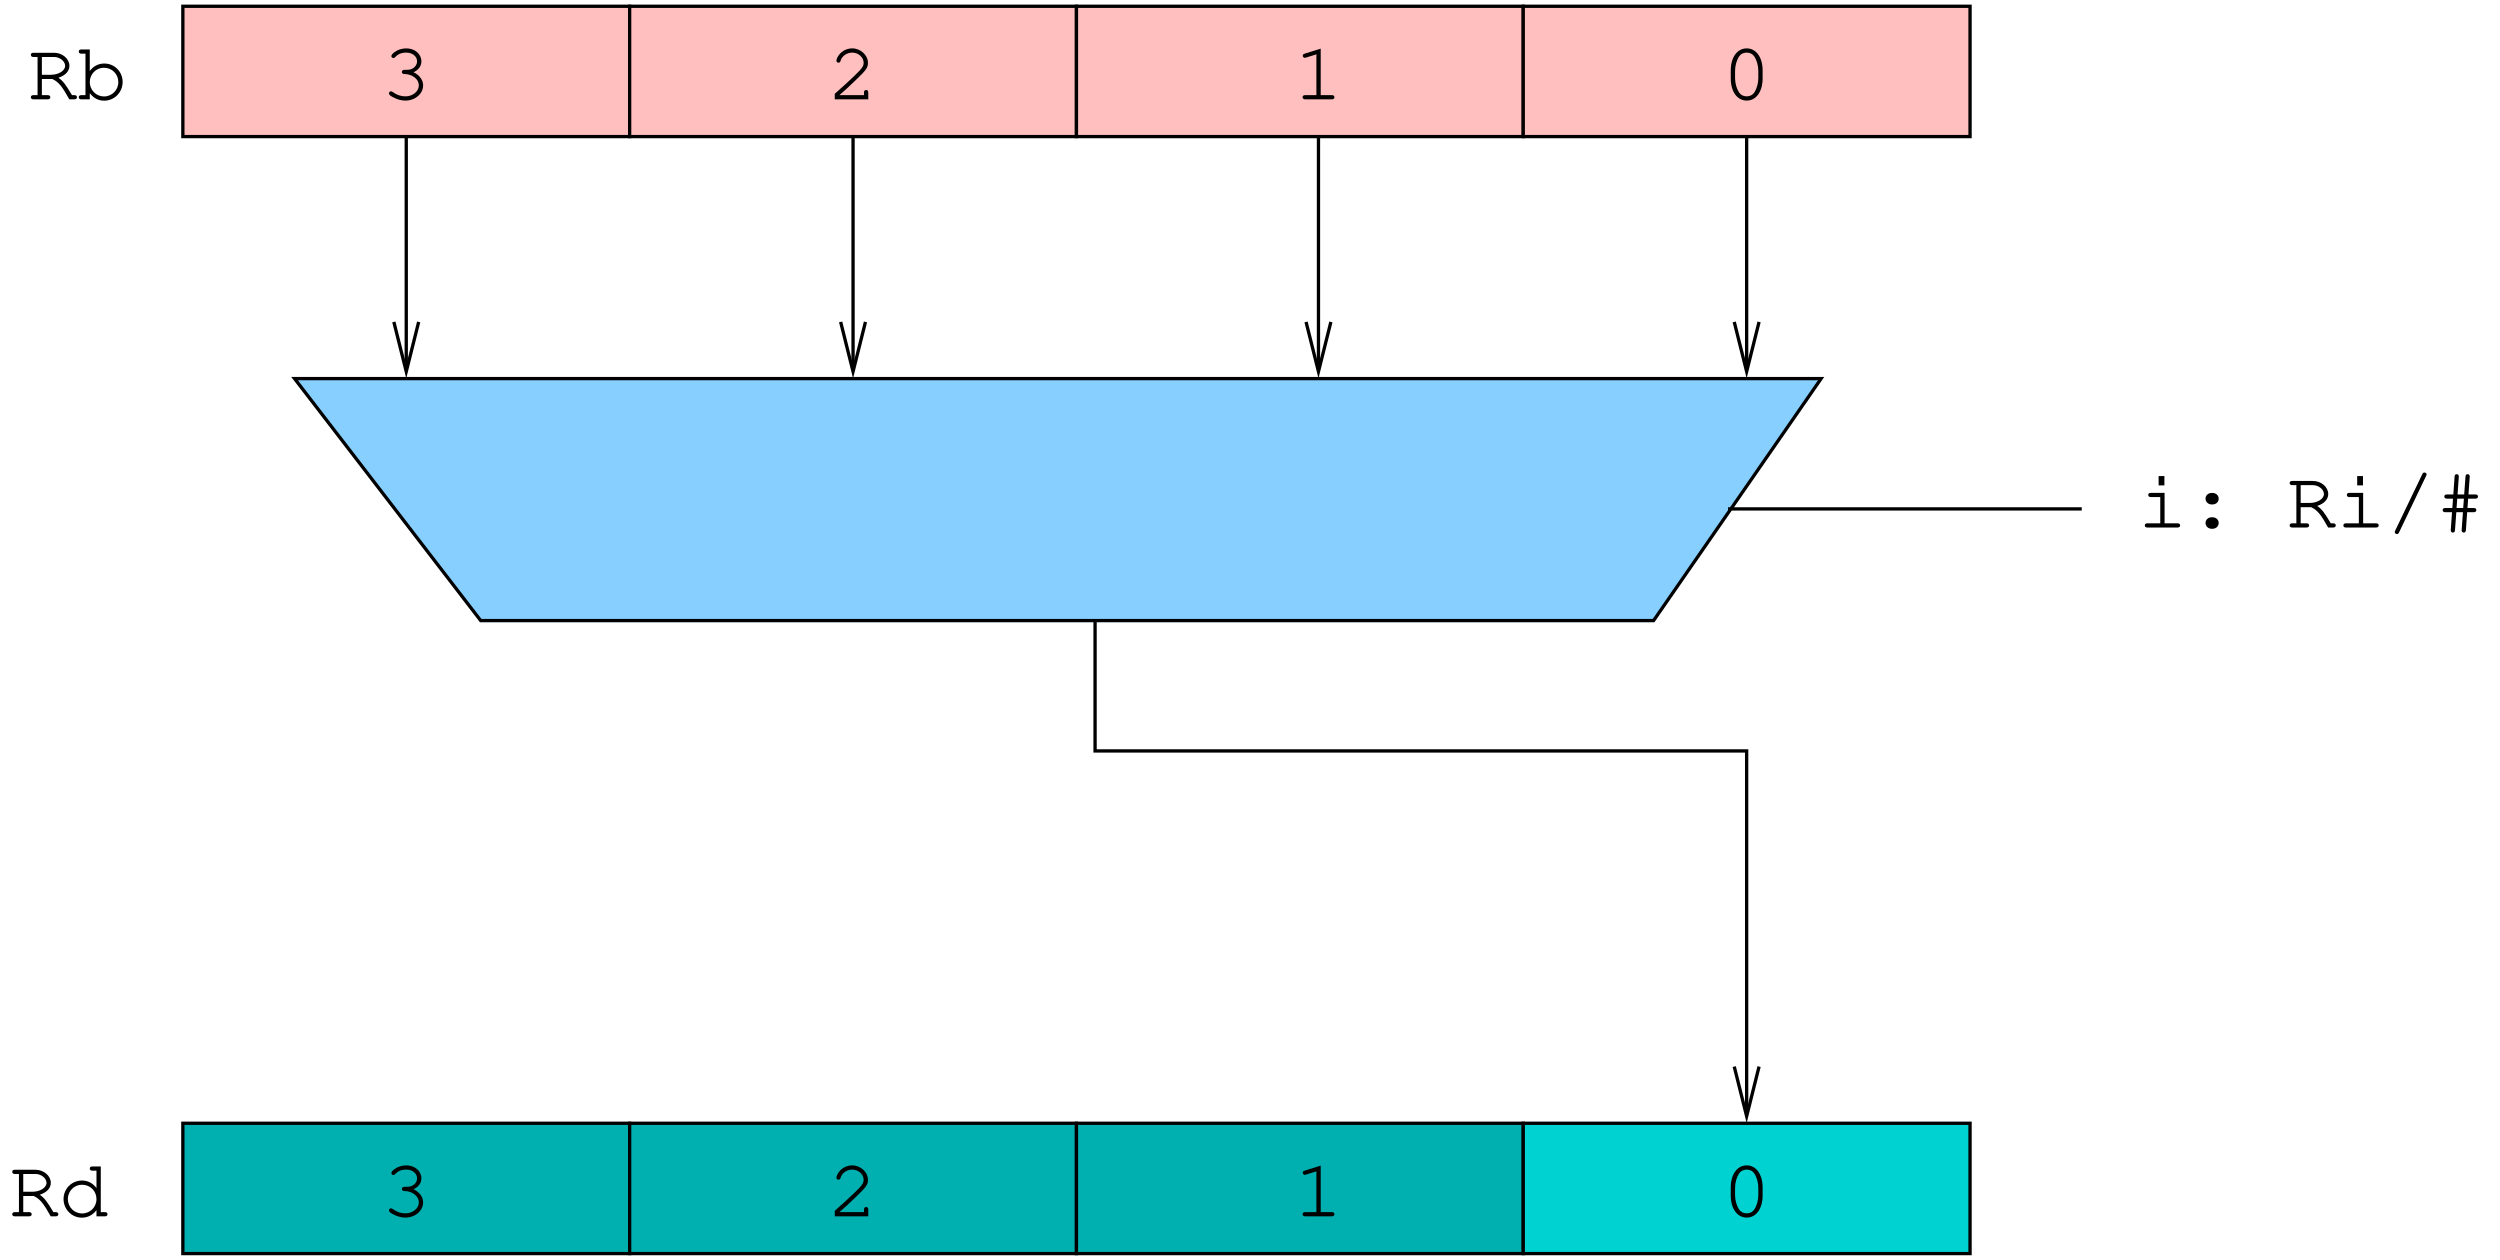
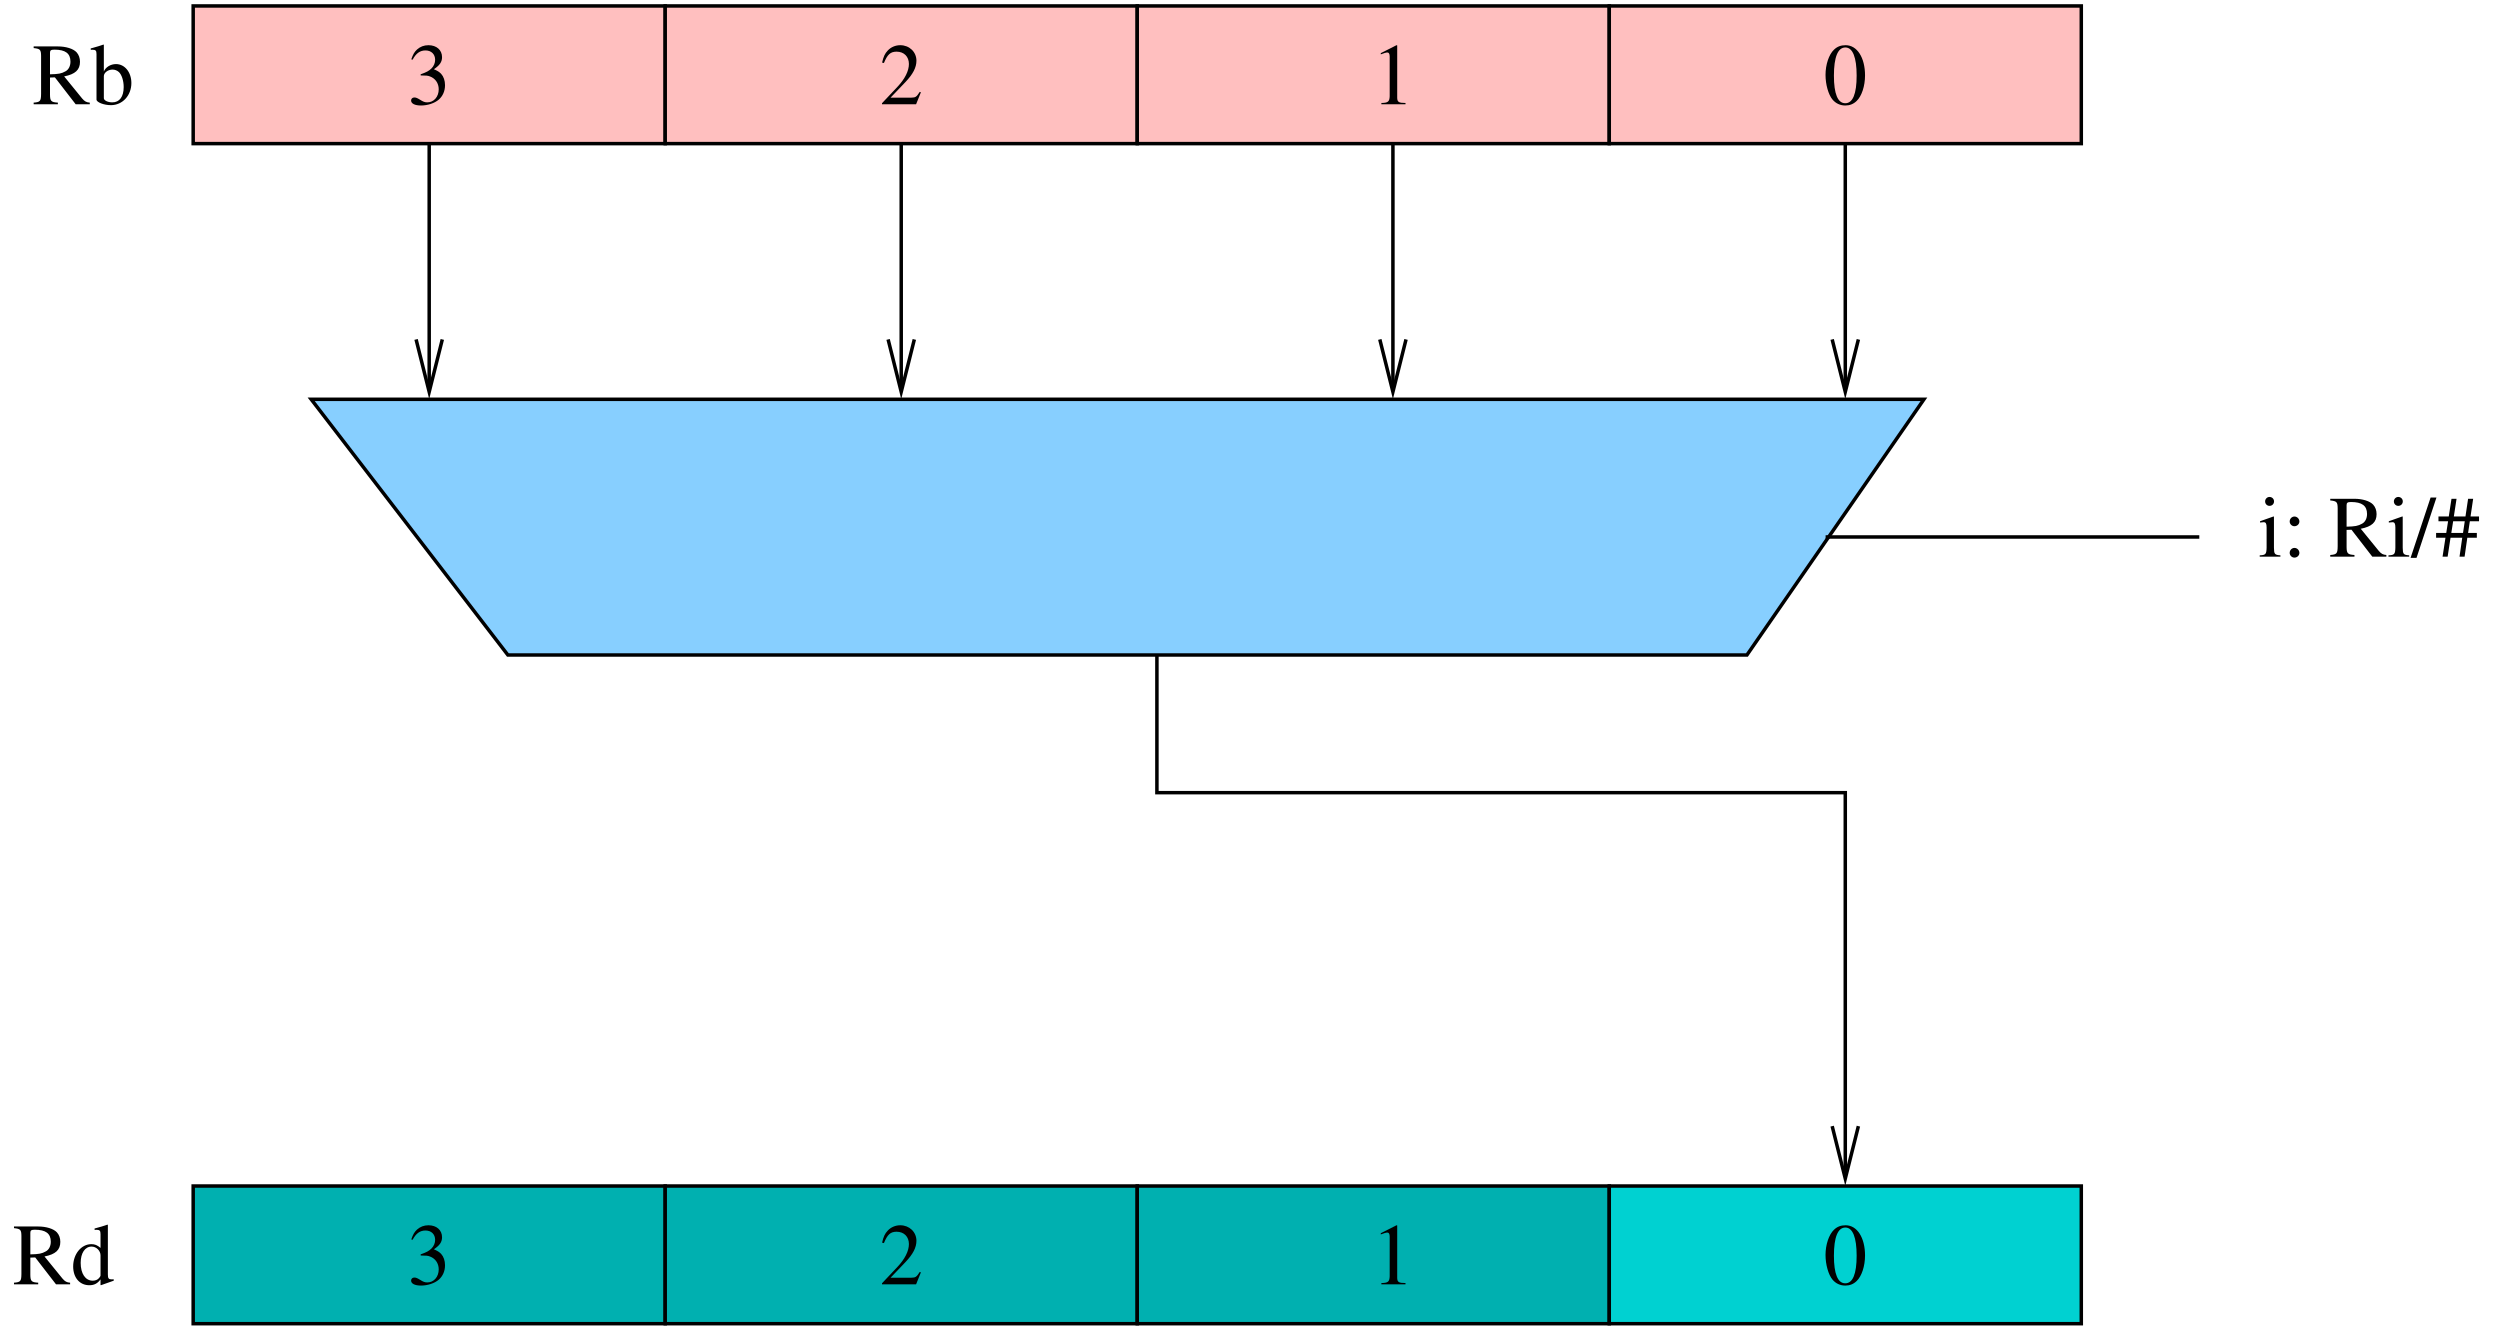
- <svg xmlns="http://www.w3.org/2000/svg" width="381pt" height="192pt" viewBox="1853 1113 6043 3039">
+ <svg xmlns="http://www.w3.org/2000/svg" width="361pt" height="192pt" viewBox="1853 1113 5720 3039">
  <g fill="none">
    <rect x="2295" y="1125" width="1080" height="315" fill="#ffbfbf" stroke="#000000" stroke-width="8px" />
    <rect x="3375" y="1125" width="1080" height="315" fill="#ffbfbf" stroke="#000000" stroke-width="8px" />
    <rect x="4455" y="1125" width="1080" height="315" fill="#ffbfbf" stroke="#000000" stroke-width="8px" />
    <rect x="5535" y="1125" width="1080" height="315" fill="#ffbfbf" stroke="#000000" stroke-width="8px" />
    <rect x="2295" y="3825" width="1080" height="315" fill="#00b0b0" stroke="#000000" stroke-width="8px" />
    <rect x="3375" y="3825" width="1080" height="315" fill="#00b0b0" stroke="#000000" stroke-width="8px" />
    <rect x="4455" y="3825" width="1080" height="315" fill="#00b0b0" stroke="#000000" stroke-width="8px" />
    <rect x="5535" y="3825" width="1080" height="315" fill="#00d1d1" stroke="#000000" stroke-width="8px" />
    <polygon points=" 2565,2025 6255,2025 5850,2610 3015,2610" fill="#87cfff" stroke="#000000" stroke-width="8px" />
    <defs>
      <clipPath id="cp0">
-         <path clip-rule="evenodd" d="M 1853,1113 H 7896 V 4152 H 1853 z   M 3945,1888 3915,2008 3885,1888 3908,2032 3922,2032z" />
+         <path clip-rule="evenodd" d="M 1853,1113 H 7573 V 4152 H 1853 z   M 3945,1888 3915,2008 3885,1888 3908,2032 3922,2032z" />
      </clipPath>
    </defs>
    <polyline points=" 3915,1440 3915,2025" clip-path="url(#cp0)" stroke="#000000" stroke-width="8px" />
    <polyline points=" 3945,1888 3915,2008 3885,1888" stroke="#000000" stroke-width="8px" stroke-miterlimit="8" />
    <defs>
      <clipPath id="cp1">
-         <path clip-rule="evenodd" d="M 1853,1113 H 7896 V 4152 H 1853 z   M 5070,1888 5040,2008 5010,1888 5033,2032 5047,2032z" />
+         <path clip-rule="evenodd" d="M 1853,1113 H 7573 V 4152 H 1853 z   M 5070,1888 5040,2008 5010,1888 5033,2032 5047,2032z" />
      </clipPath>
    </defs>
    <polyline points=" 5040,1440 5040,2025" clip-path="url(#cp1)" stroke="#000000" stroke-width="8px" />
    <polyline points=" 5070,1888 5040,2008 5010,1888" stroke="#000000" stroke-width="8px" stroke-miterlimit="8" />
    <defs>
      <clipPath id="cp2">
-         <path clip-rule="evenodd" d="M 1853,1113 H 7896 V 4152 H 1853 z   M 6105,1888 6075,2008 6045,1888 6068,2032 6082,2032z" />
+         <path clip-rule="evenodd" d="M 1853,1113 H 7573 V 4152 H 1853 z   M 6105,1888 6075,2008 6045,1888 6068,2032 6082,2032z" />
      </clipPath>
    </defs>
    <polyline points=" 6075,1440 6075,2025" clip-path="url(#cp2)" stroke="#000000" stroke-width="8px" />
    <polyline points=" 6105,1888 6075,2008 6045,1888" stroke="#000000" stroke-width="8px" stroke-miterlimit="8" />
    <defs>
      <clipPath id="cp3">
-         <path clip-rule="evenodd" d="M 1853,1113 H 7896 V 4152 H 1853 z   M 2865,1888 2835,2008 2805,1888 2828,2032 2842,2032z" />
+         <path clip-rule="evenodd" d="M 1853,1113 H 7573 V 4152 H 1853 z   M 2865,1888 2835,2008 2805,1888 2828,2032 2842,2032z" />
      </clipPath>
    </defs>
    <polyline points=" 2835,1440 2835,2025" clip-path="url(#cp3)" stroke="#000000" stroke-width="8px" />
    <polyline points=" 2865,1888 2835,2008 2805,1888" stroke="#000000" stroke-width="8px" stroke-miterlimit="8" />
    <defs>
      <clipPath id="cp4">
-         <path clip-rule="evenodd" d="M 1853,1113 H 7896 V 4152 H 1853 z   M 6105,3688 6075,3808 6045,3688 6068,3832 6082,3832z" />
+         <path clip-rule="evenodd" d="M 1853,1113 H 7573 V 4152 H 1853 z   M 6105,3688 6075,3808 6045,3688 6068,3832 6082,3832z" />
      </clipPath>
    </defs>
    <polyline points=" 4500,2610 4500,2925 6075,2925 6075,3825" clip-path="url(#cp4)" stroke="#000000" stroke-width="8px" />
    <polyline points=" 6105,3688 6075,3808 6045,3688" stroke="#000000" stroke-width="8px" stroke-miterlimit="8" />
    <polyline points=" 6030,2340 6885,2340" stroke="#000000" stroke-width="8px" />
-     <text xml:space="preserve" x="7020" y="2385" fill="#000000" font-family="Courier" font-style="normal" font-weight="normal" font-size="200" text-anchor="start">i: Ri/#</text>
-     <text xml:space="preserve" x="2160" y="1350" fill="#000000" font-family="Courier" font-style="normal" font-weight="normal" font-size="200" text-anchor="end">Rb</text>
-     <text xml:space="preserve" x="2115" y="4050" fill="#000000" font-family="Courier" font-style="normal" font-weight="normal" font-size="200" text-anchor="end">Rd</text>
-     <text xml:space="preserve" x="6075" y="1350" fill="#000000" font-family="Courier" font-style="normal" font-weight="normal" font-size="200" text-anchor="middle">0</text>
-     <text xml:space="preserve" x="2835" y="1350" fill="#000000" font-family="Courier" font-style="normal" font-weight="normal" font-size="200" text-anchor="middle">3</text>
-     <text xml:space="preserve" x="3915" y="1350" fill="#000000" font-family="Courier" font-style="normal" font-weight="normal" font-size="200" text-anchor="middle">2</text>
-     <text xml:space="preserve" x="5040" y="1350" fill="#000000" font-family="Courier" font-style="normal" font-weight="normal" font-size="200" text-anchor="middle">1</text>
-     <text xml:space="preserve" x="6075" y="4050" fill="#000000" font-family="Courier" font-style="normal" font-weight="normal" font-size="200" text-anchor="middle">0</text>
-     <text xml:space="preserve" x="2835" y="4050" fill="#000000" font-family="Courier" font-style="normal" font-weight="normal" font-size="200" text-anchor="middle">3</text>
-     <text xml:space="preserve" x="3915" y="4050" fill="#000000" font-family="Courier" font-style="normal" font-weight="normal" font-size="200" text-anchor="middle">2</text>
-     <text xml:space="preserve" x="5040" y="4050" fill="#000000" font-family="Courier" font-style="normal" font-weight="normal" font-size="200" text-anchor="middle">1</text>
+     <text xml:space="preserve" x="2160" y="1350" fill="#000000" font-family="Times" font-style="normal" font-weight="normal" font-size="200" text-anchor="end">Rb</text>
+     <text xml:space="preserve" x="2115" y="4050" fill="#000000" font-family="Times" font-style="normal" font-weight="normal" font-size="200" text-anchor="end">Rd</text>
+     <text xml:space="preserve" x="6075" y="1350" fill="#000000" font-family="Times" font-style="normal" font-weight="normal" font-size="200" text-anchor="middle">0</text>
+     <text xml:space="preserve" x="2835" y="1350" fill="#000000" font-family="Times" font-style="normal" font-weight="normal" font-size="200" text-anchor="middle">3</text>
+     <text xml:space="preserve" x="3915" y="1350" fill="#000000" font-family="Times" font-style="normal" font-weight="normal" font-size="200" text-anchor="middle">2</text>
+     <text xml:space="preserve" x="5040" y="1350" fill="#000000" font-family="Times" font-style="normal" font-weight="normal" font-size="200" text-anchor="middle">1</text>
+     <text xml:space="preserve" x="6075" y="4050" fill="#000000" font-family="Times" font-style="normal" font-weight="normal" font-size="200" text-anchor="middle">0</text>
+     <text xml:space="preserve" x="2835" y="4050" fill="#000000" font-family="Times" font-style="normal" font-weight="normal" font-size="200" text-anchor="middle">3</text>
+     <text xml:space="preserve" x="3915" y="4050" fill="#000000" font-family="Times" font-style="normal" font-weight="normal" font-size="200" text-anchor="middle">2</text>
+     <text xml:space="preserve" x="5040" y="4050" fill="#000000" font-family="Times" font-style="normal" font-weight="normal" font-size="200" text-anchor="middle">1</text>
+     <text xml:space="preserve" x="7020" y="2385" fill="#000000" font-family="Times" font-style="normal" font-weight="normal" font-size="200" text-anchor="start">i: Ri/#</text>
  </g>
</svg>
